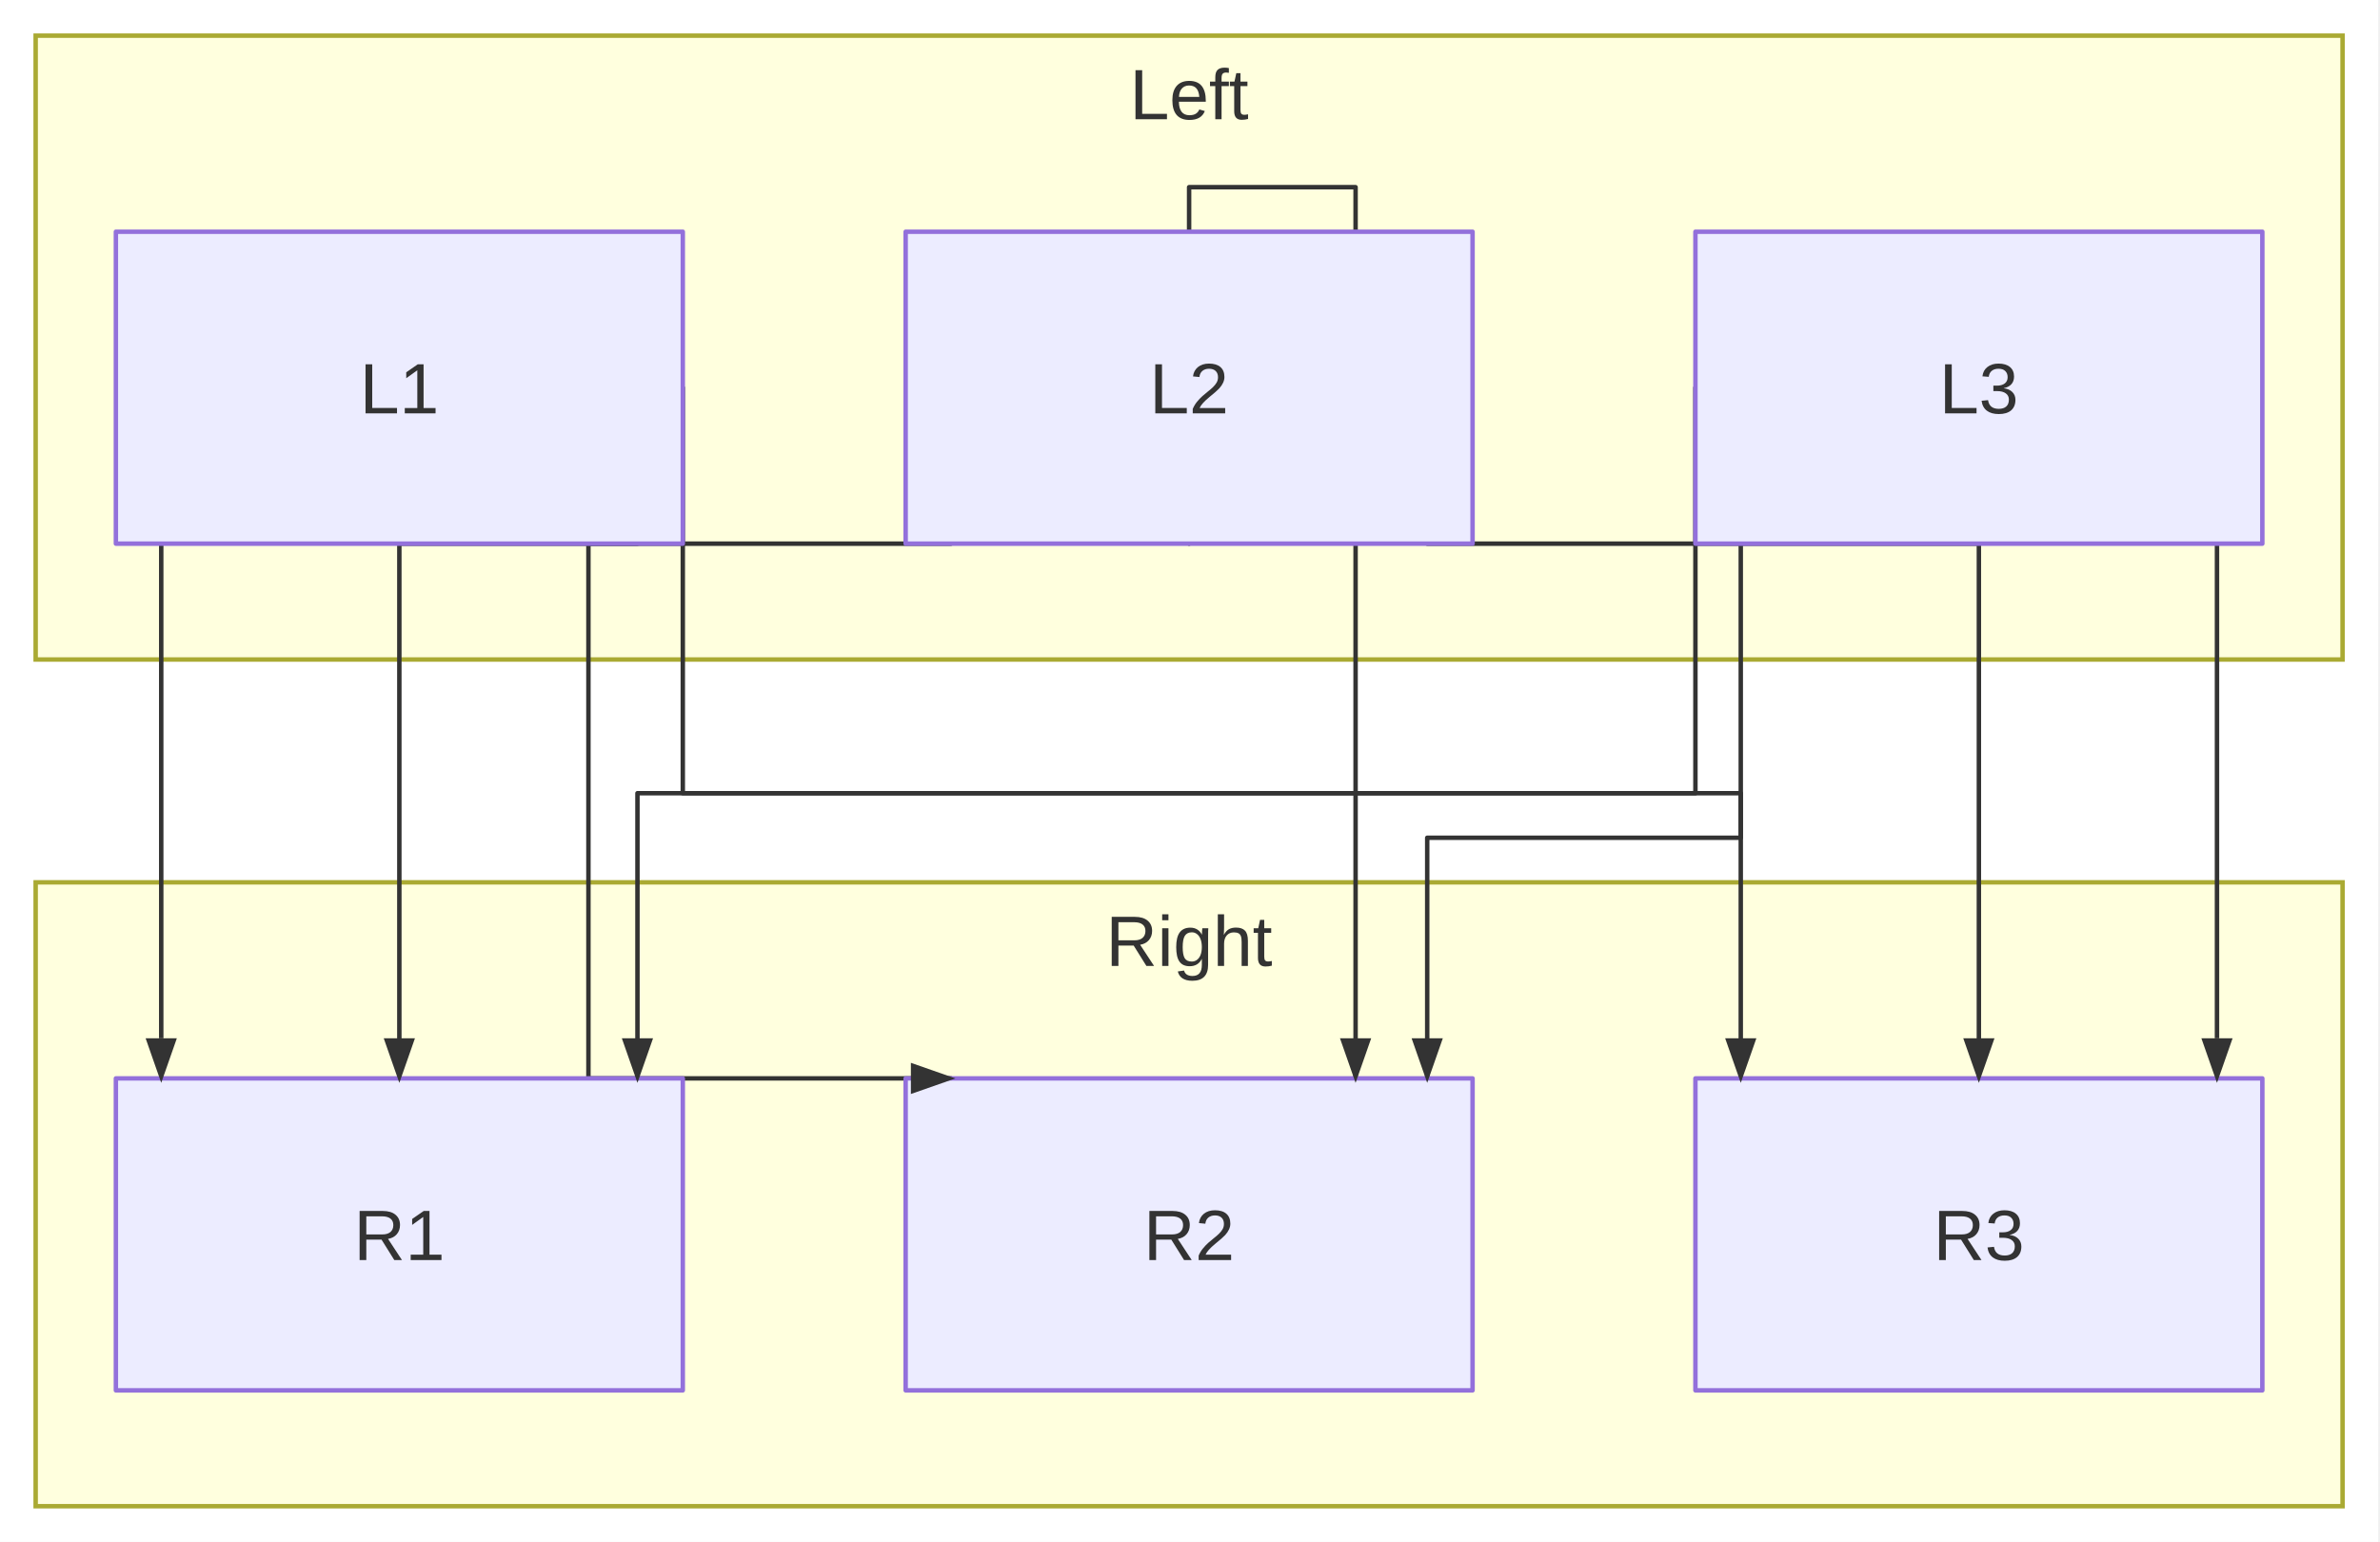
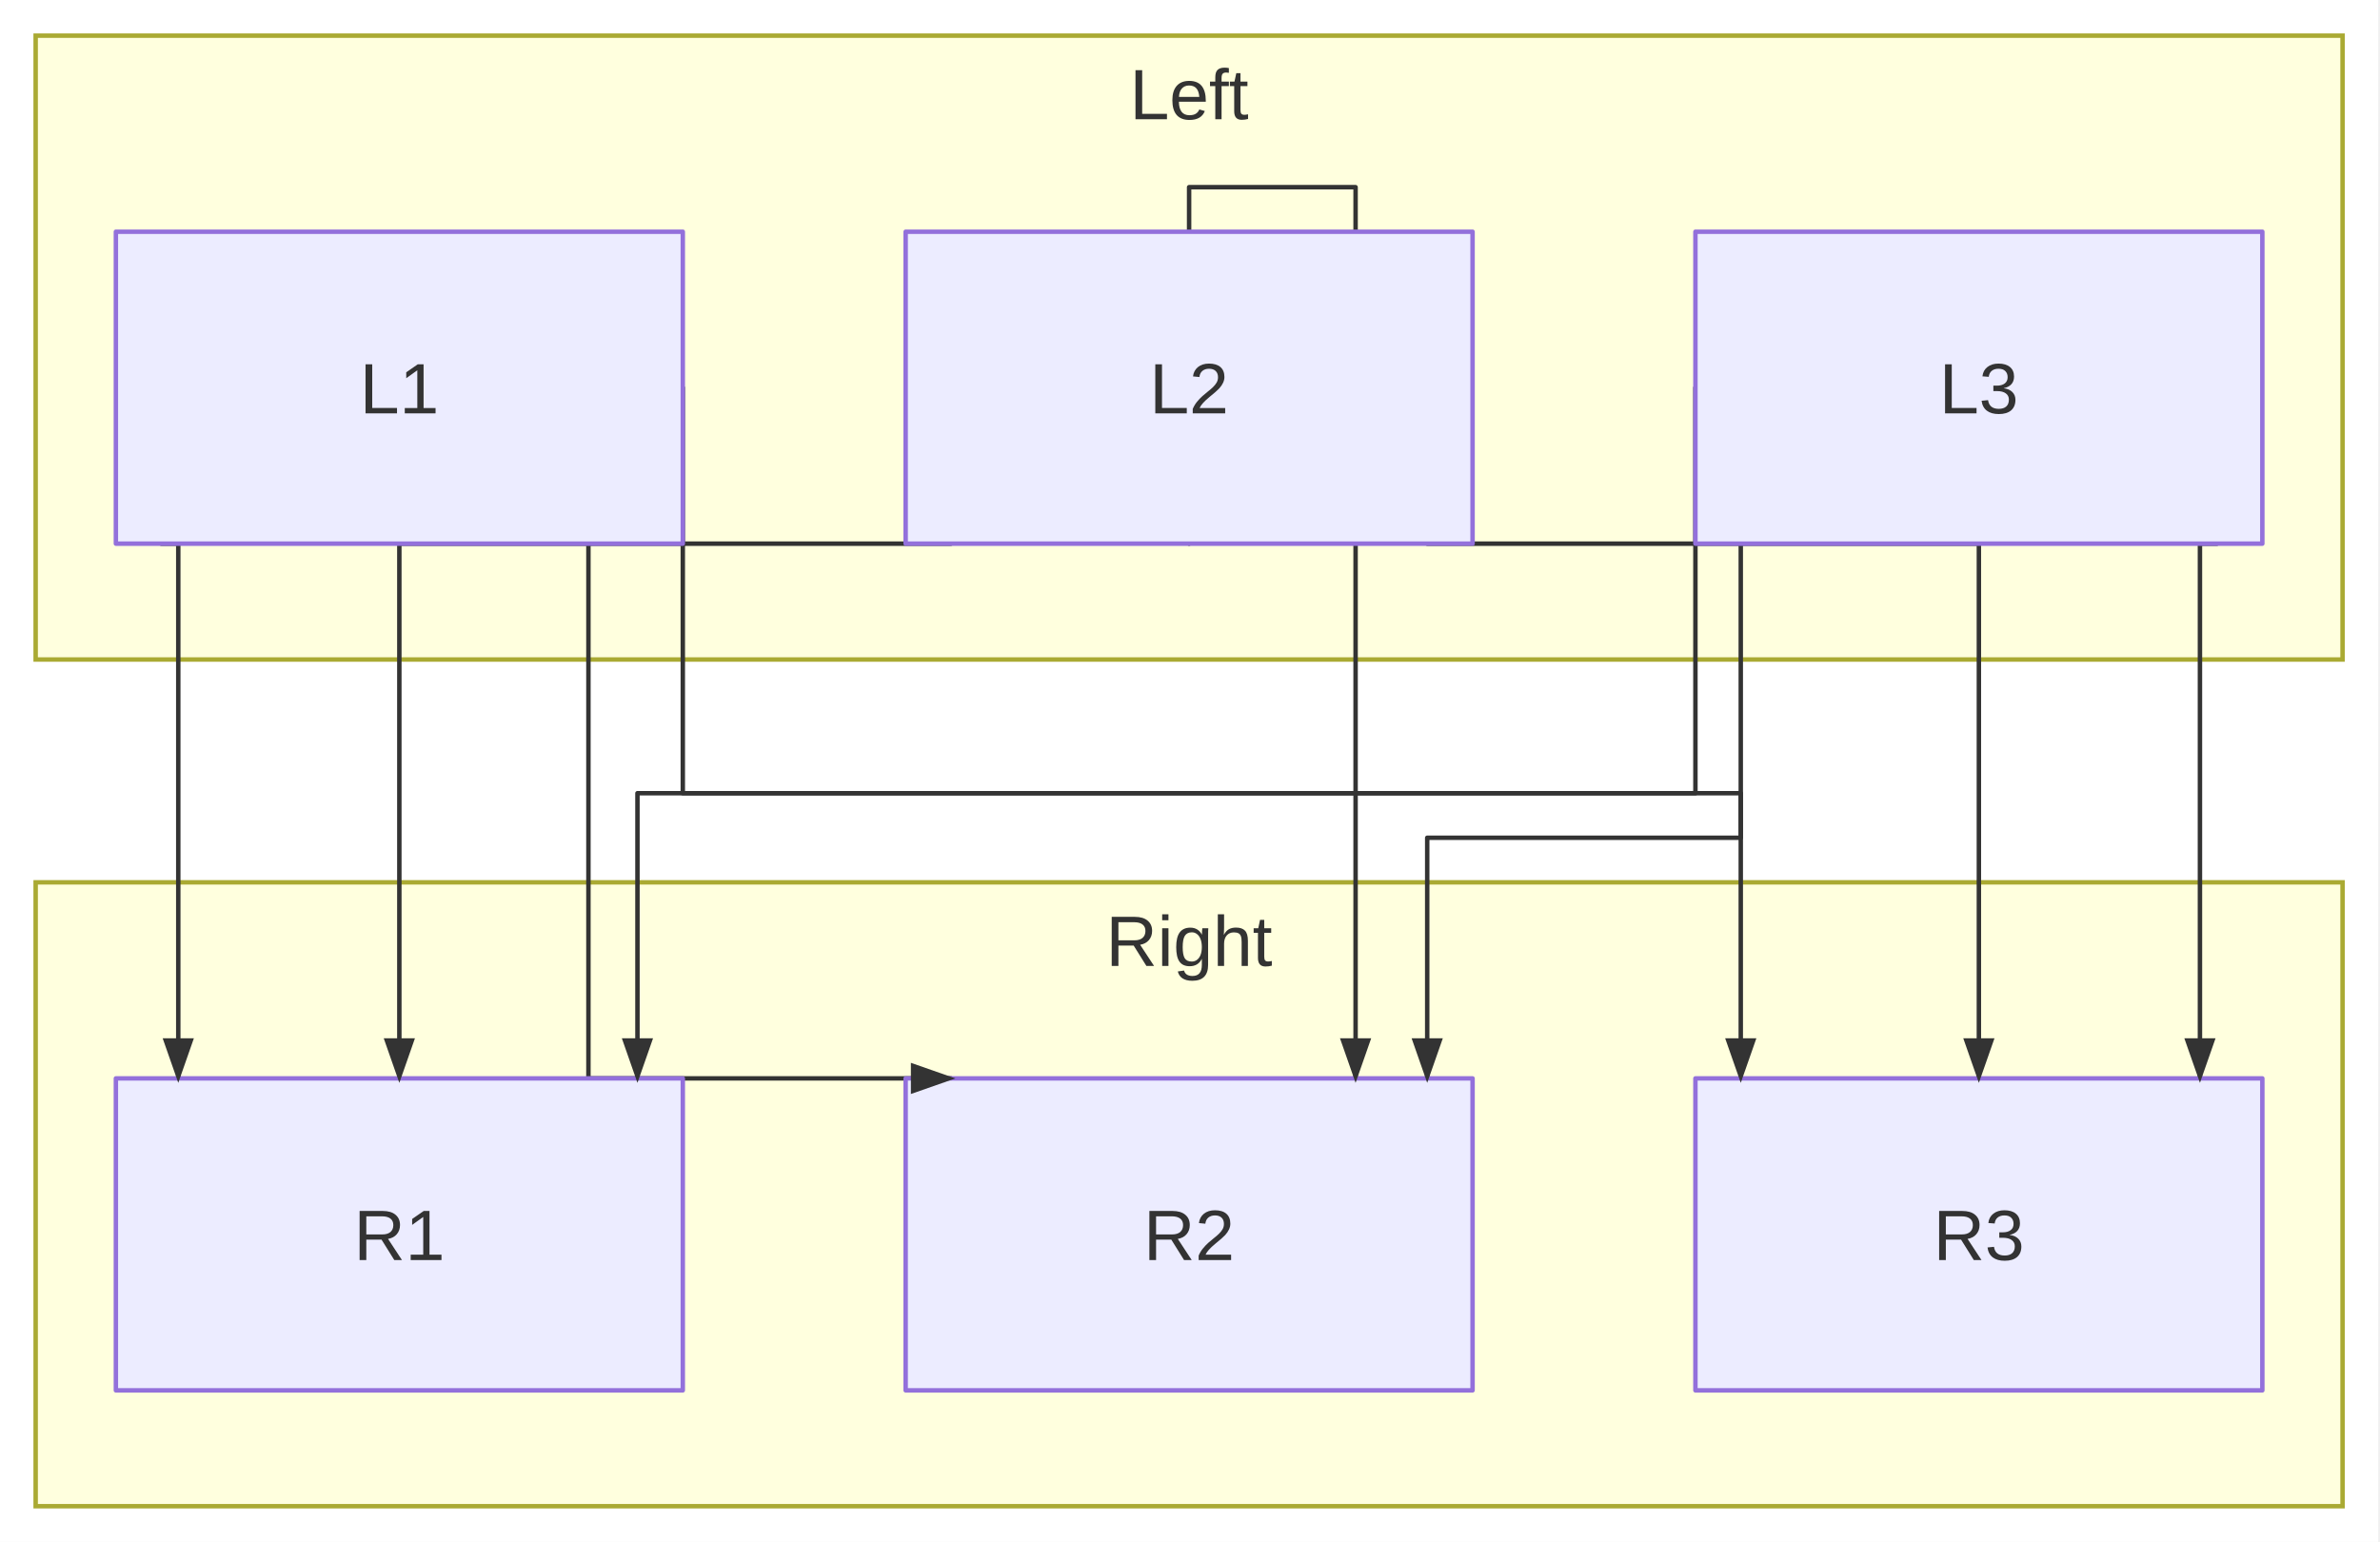
<svg xmlns="http://www.w3.org/2000/svg" width="534" height="346" viewBox="0 0 534 346">
  <rect x="0" y="0" width="533.6" height="346" fill="white" />
  <rect x="8" y="198" width="517.6" height="140" fill="#ffffde" stroke="#aaaa33" stroke-width="1" />
  <text x="266.8" y="216.76" text-anchor="middle" fill="#333" font-family="&quot;trebuchet ms&quot;, verdana, arial, sans-serif" font-size="16px">Right</text>
  <rect x="8" y="8" width="517.6" height="140" fill="#ffffde" stroke="#aaaa33" stroke-width="1" />
  <text x="266.8" y="26.76" text-anchor="middle" fill="#333" font-family="&quot;trebuchet ms&quot;, verdana, arial, sans-serif" font-size="16px">Left</text>
-   <line x1="36.176" y1="122" x2="36.176" y2="233" stroke="#333333" stroke-width="1" stroke-linecap="butt" data-edge-source="L1" data-edge-target="R1" />
-   <path d="M143.024,122L132.024,122L132.024,242L213.376,242" fill="none" stroke="#333333" stroke-width="1" stroke-linejoin="round" stroke-linecap="round" data-edge-source="L1" data-edge-target="R2" />
+   <path d="M36.176,122L40,122L40,242" fill="none" stroke="#333333" stroke-width="1" stroke-linejoin="round" stroke-linecap="round" data-edge-source="L1" data-edge-target="R1" />
+   <path d="M132.024,122L132.024,242L213.376,242" fill="none" stroke="#333333" stroke-width="1" stroke-linejoin="round" stroke-linecap="round" data-edge-source="L1" data-edge-target="R2" />
  <path d="M153.2,87L153.2,178L390.576,178L390.576,242L390.576,242" fill="none" stroke="#333333" stroke-width="1" stroke-linejoin="round" stroke-linecap="round" data-edge-source="L1" data-edge-target="R3" />
  <path d="M213.376,122L89.6,122L89.6,242L89.6,242" fill="none" stroke="#333333" stroke-width="1" stroke-linejoin="round" stroke-linecap="round" data-edge-source="L2" data-edge-target="R1" />
  <path d="M266.8,122L266.8,42L304.153,42L304.153,242" fill="none" stroke="#333333" stroke-width="1" stroke-linejoin="round" stroke-linecap="round" data-edge-source="L2" data-edge-target="R2" />
  <path d="M320.224,122L444,122L444,242L444,242" fill="none" stroke="#333333" stroke-width="1" stroke-linejoin="round" stroke-linecap="round" data-edge-source="L2" data-edge-target="R3" />
  <path d="M380.4,87L380.4,178L143.024,178L143.024,242L143.024,242" fill="none" stroke="#333333" stroke-width="1" stroke-linejoin="round" stroke-linecap="round" data-edge-source="L3" data-edge-target="R1" />
  <path d="M390.576,122L390.576,188L320.224,188L320.224,242L320.224,242" fill="none" stroke="#333333" stroke-width="1" stroke-linejoin="round" stroke-linecap="round" data-edge-source="L3" data-edge-target="R2" />
-   <line x1="497.424" y1="122" x2="497.424" y2="233" stroke="#333333" stroke-width="1" stroke-linecap="butt" data-edge-source="L3" data-edge-target="R3" />
+   <path d="M497.424,122L493.6,122L493.6,242" fill="none" stroke="#333333" stroke-width="1" stroke-linejoin="round" stroke-linecap="round" data-edge-source="L3" data-edge-target="R3" />
  <path d="M26,52 H153.2 V122 H26 Z" fill="#ECECFF" stroke="#9370DB" stroke-width="1" stroke-linejoin="round" stroke-linecap="round" />
  <path d="M203.2,52 H330.4 V122 H203.2 Z" fill="#ECECFF" stroke="#9370DB" stroke-width="1" stroke-linejoin="round" stroke-linecap="round" />
  <path d="M380.4,52 H507.6 V122 H380.4 Z" fill="#ECECFF" stroke="#9370DB" stroke-width="1" stroke-linejoin="round" stroke-linecap="round" />
  <path d="M26,242 H153.2 V312 H26 Z" fill="#ECECFF" stroke="#9370DB" stroke-width="1" stroke-linejoin="round" stroke-linecap="round" />
  <path d="M203.2,242 H330.4 V312 H203.2 Z" fill="#ECECFF" stroke="#9370DB" stroke-width="1" stroke-linejoin="round" stroke-linecap="round" />
  <path d="M380.4,242 H507.6 V312 H380.4 Z" fill="#ECECFF" stroke="#9370DB" stroke-width="1" stroke-linejoin="round" stroke-linecap="round" />
-   <polygon points="36.176,243 32.676,233 39.676,233" fill="#333333" stroke="none" />
+   <polygon points="40,243 36.5,233 43.5,233" fill="#333333" stroke="none" />
  <polygon points="214.376,242 204.376,245.5 204.376,238.5" fill="#333333" stroke="none" />
  <polygon points="390.576,243 387.076,233 394.076,233" fill="#333333" stroke="none" />
  <polygon points="89.6,243 86.1,233 93.1,233" fill="#333333" stroke="none" />
  <polygon points="304.153,243 300.653,233 307.653,233" fill="#333333" stroke="none" />
  <polygon points="444,243 440.5,233 447.5,233" fill="#333333" stroke="none" />
  <polygon points="143.024,243 139.524,233 146.524,233" fill="#333333" stroke="none" />
  <polygon points="320.224,243 316.724,233 323.724,233" fill="#333333" stroke="none" />
-   <polygon points="497.424,243 493.924,233 500.924,233" fill="#333333" stroke="none" />
+   <polygon points="493.6,243 490.1,233 497.1,233" fill="#333333" stroke="none" />
  <text x="89.6" y="92.76" text-anchor="middle" fill="#333" font-family="&quot;trebuchet ms&quot;, verdana, arial, sans-serif" font-size="16" font-weight="normal">L1</text>
  <text x="266.8" y="92.76" text-anchor="middle" fill="#333" font-family="&quot;trebuchet ms&quot;, verdana, arial, sans-serif" font-size="16" font-weight="normal">L2</text>
  <text x="444" y="92.76" text-anchor="middle" fill="#333" font-family="&quot;trebuchet ms&quot;, verdana, arial, sans-serif" font-size="16" font-weight="normal">L3</text>
  <text x="89.6" y="282.76" text-anchor="middle" fill="#333" font-family="&quot;trebuchet ms&quot;, verdana, arial, sans-serif" font-size="16" font-weight="normal">R1</text>
  <text x="266.8" y="282.76" text-anchor="middle" fill="#333" font-family="&quot;trebuchet ms&quot;, verdana, arial, sans-serif" font-size="16" font-weight="normal">R2</text>
  <text x="444" y="282.76" text-anchor="middle" fill="#333" font-family="&quot;trebuchet ms&quot;, verdana, arial, sans-serif" font-size="16" font-weight="normal">R3</text>
</svg>
